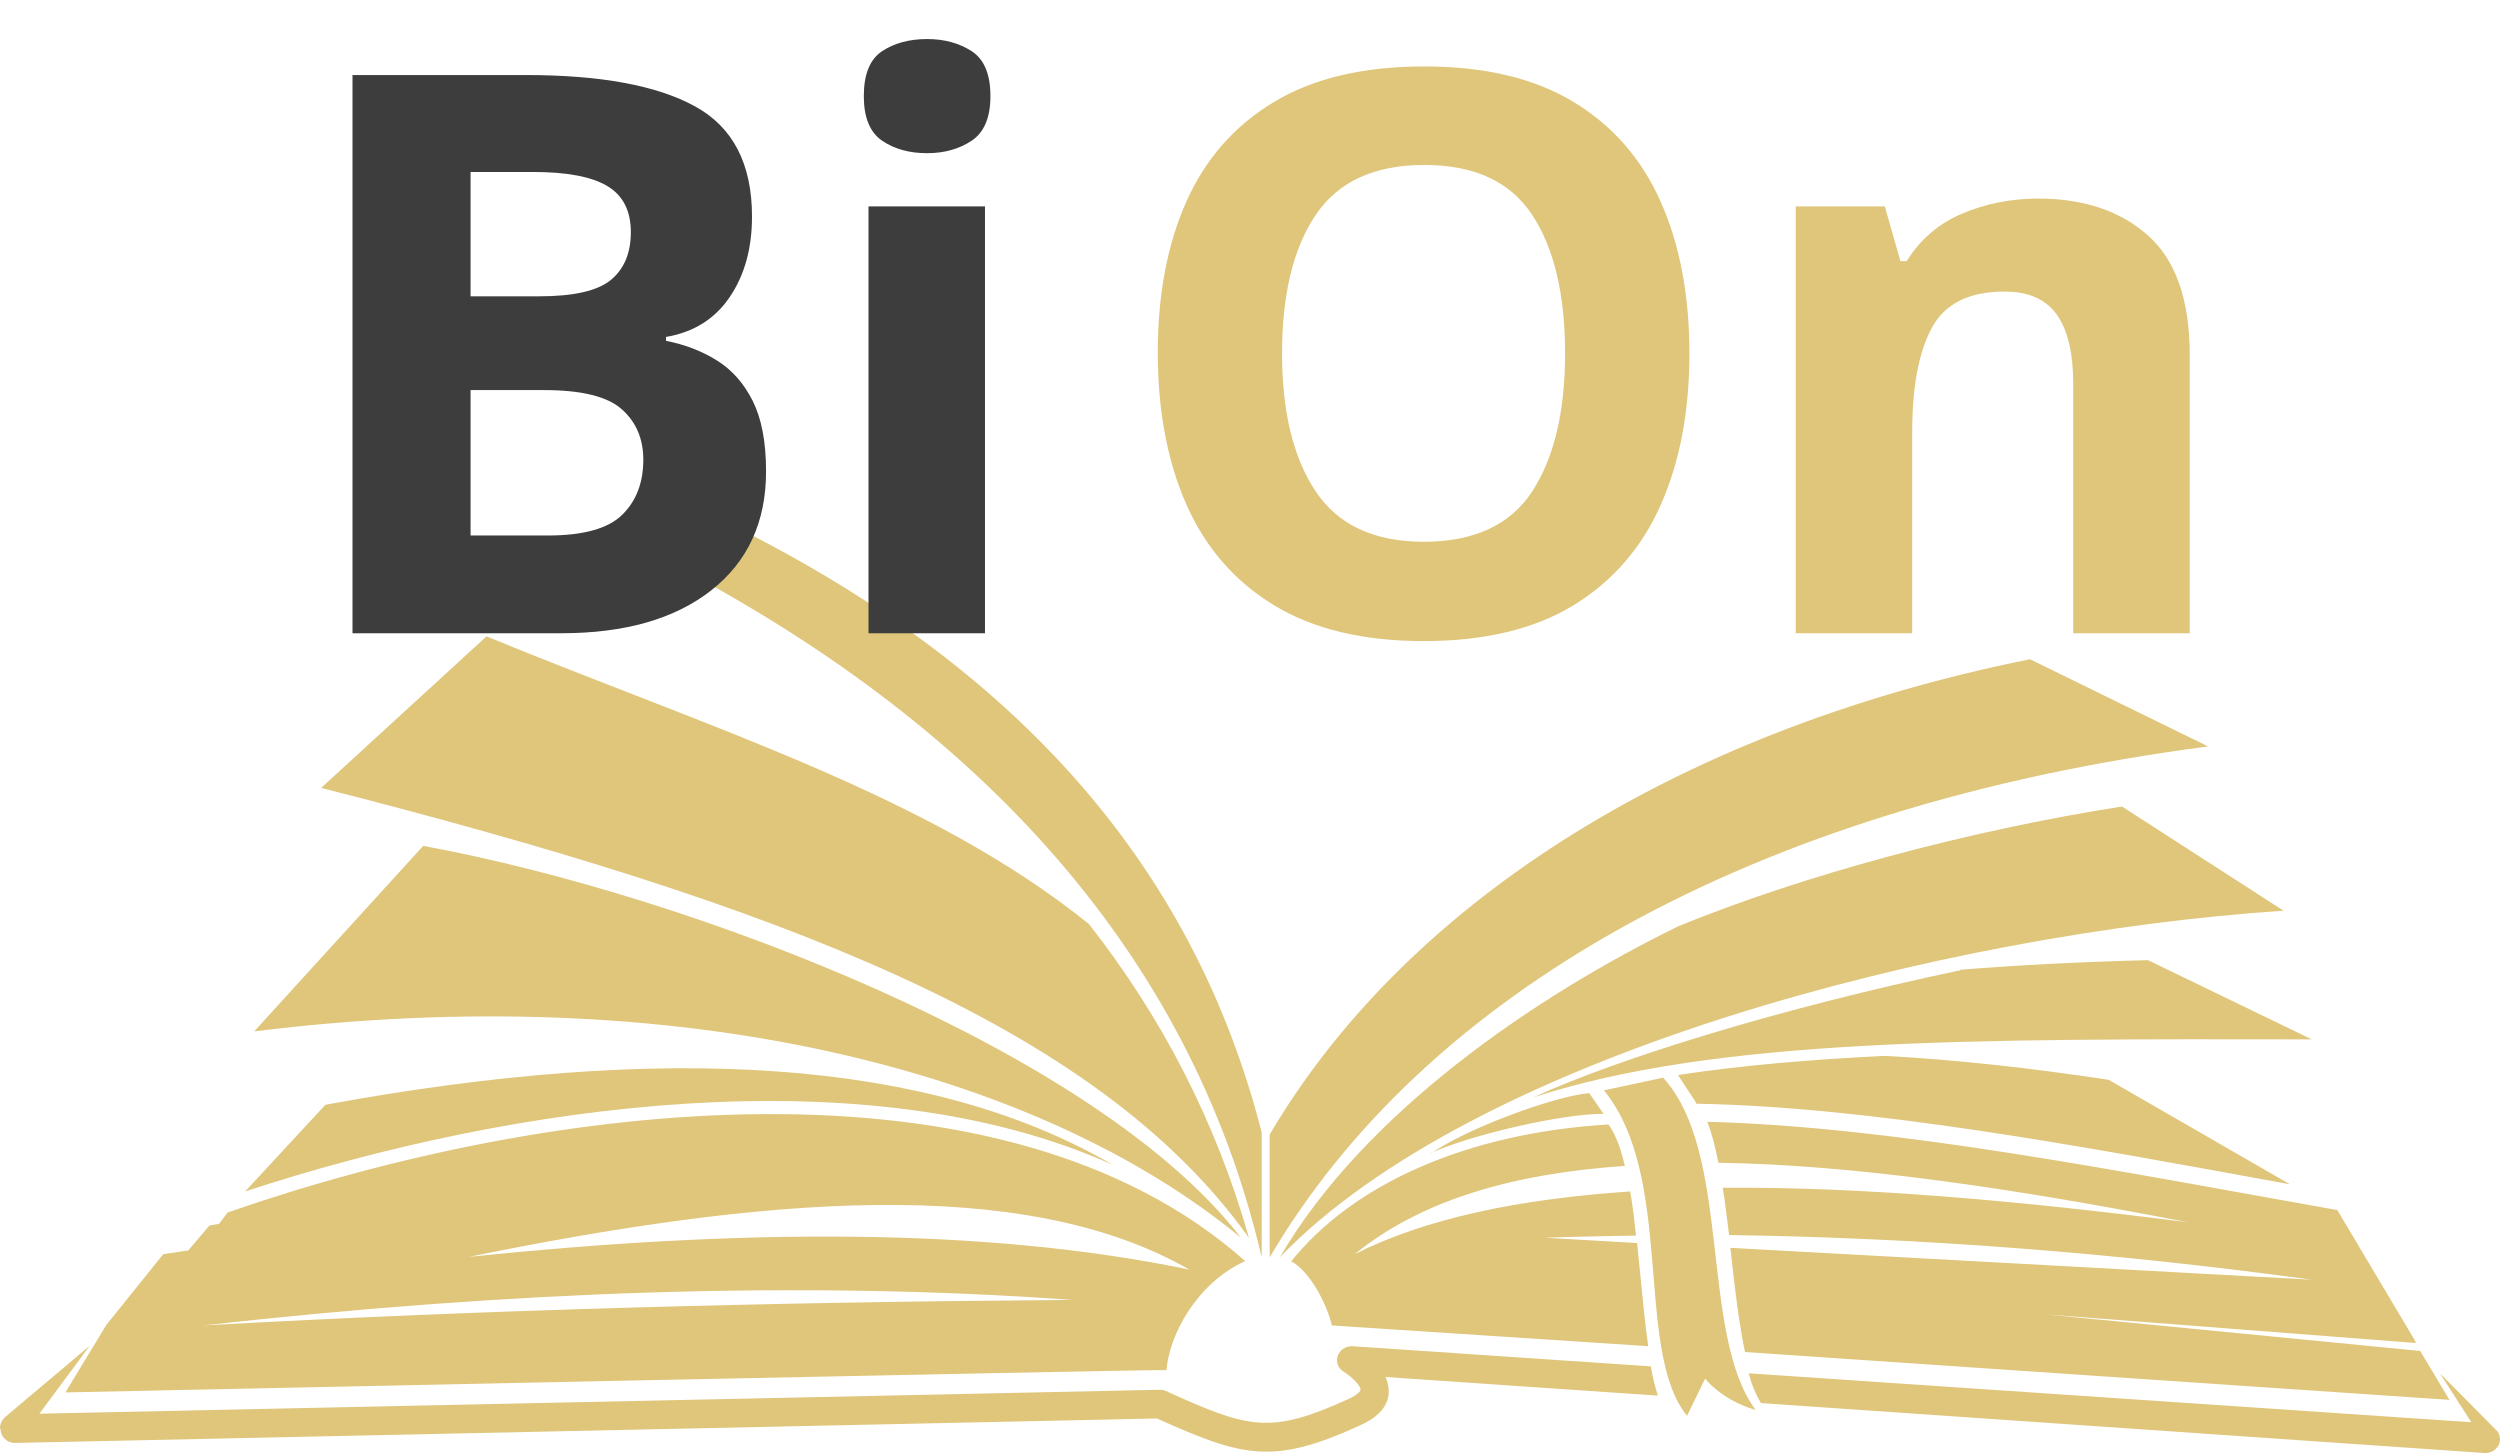
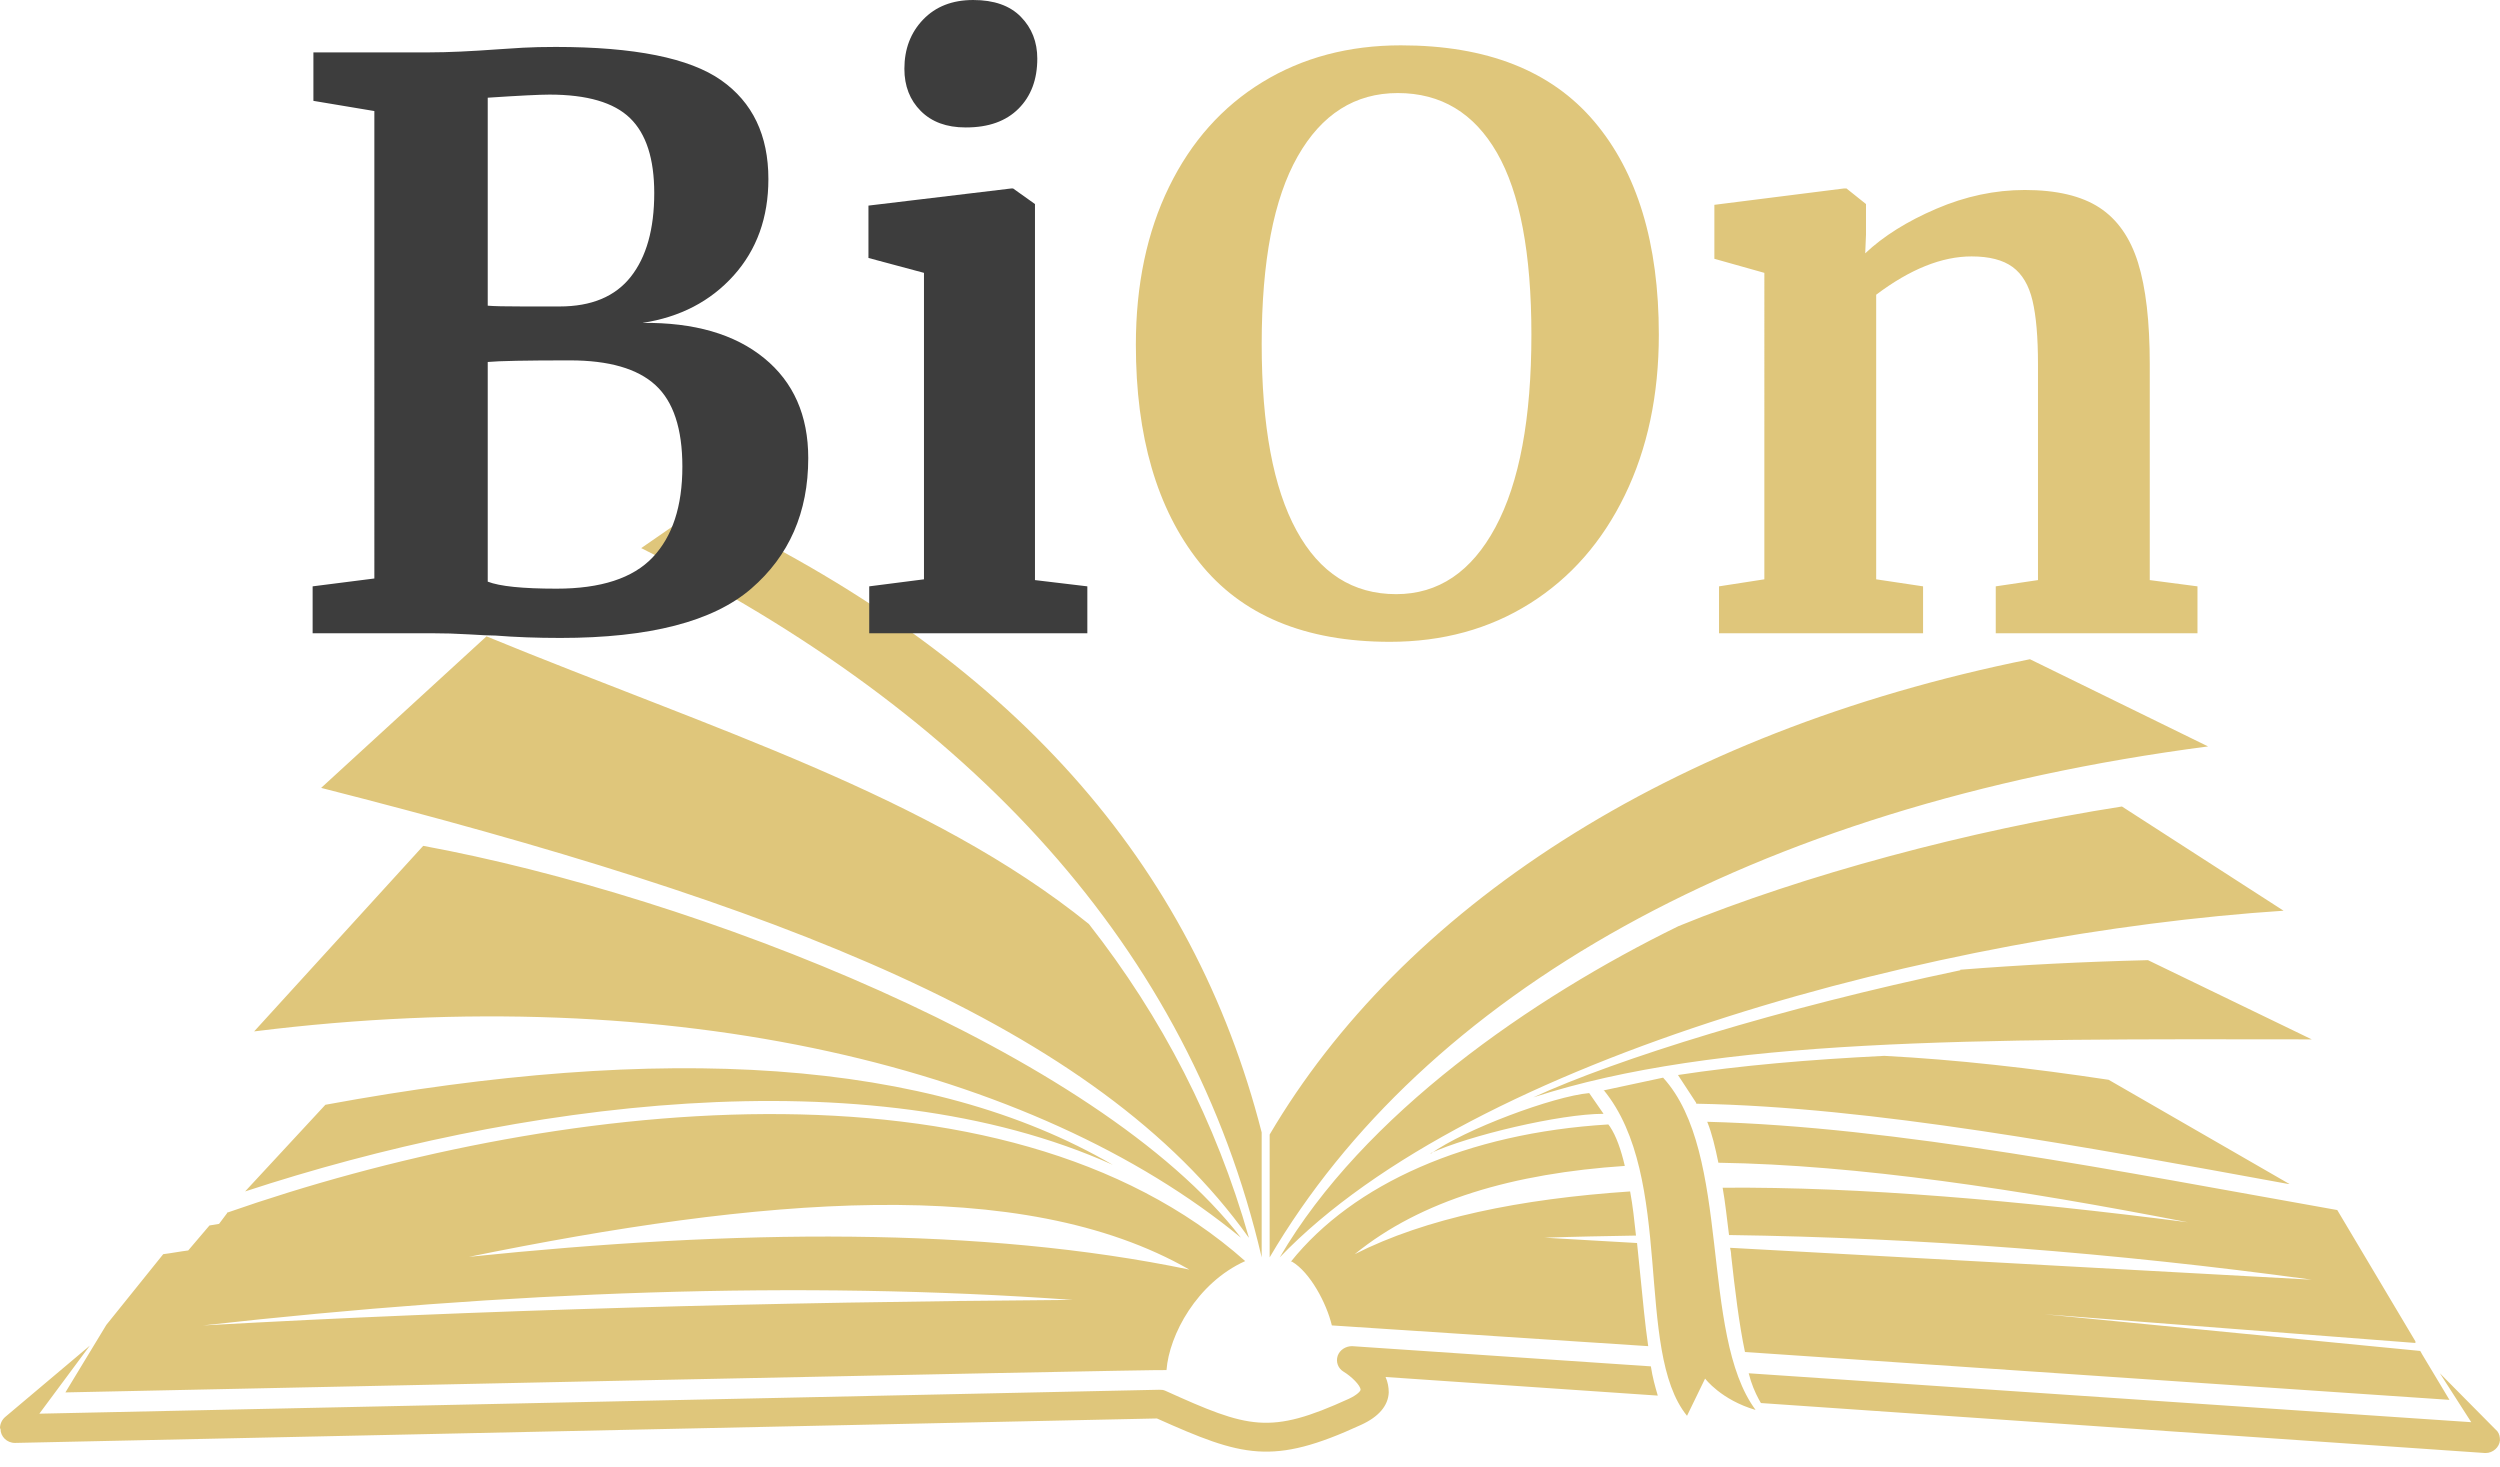
- <svg xmlns="http://www.w3.org/2000/svg" viewBox="0 0 755.594 439.165" height="439.165" width="755.594" xml:space="preserve" id="svg2" version="1.1">
-   <defs id="defs6">
-     <clipPath id="clipPath14" clipPathUnits="userSpaceOnUse">
-       <path id="path12" d="M 0,7.92 H 810 V 817.92 H 0 Z" />
-     </clipPath>
-     <clipPath id="clipPath50" clipPathUnits="userSpaceOnUse">
-       <path style="clip-rule:evenodd" id="path48" d="M 506.865,1388.04 H 2869.365 v 906.25 H 506.865 Z" />
-     </clipPath>
-     <clipPath id="clipPath62" clipPathUnits="userSpaceOnUse">
-       <path style="clip-rule:evenodd" id="path60" d="M 0,0 H 3375 V 3375 H 0 Z" />
+ <svg xmlns="http://www.w3.org/2000/svg" version="1.1" id="svg1" width="755.606" height="443.336" viewBox="0 0 755.606 443.336">
+   <defs id="defs1">
+     <clipPath clipPathUnits="userSpaceOnUse" id="clipPath14">
+       <path d="M 506.865,1388.04 H 2869.365 v 906.25 H 506.865 Z" transform="matrix(0.1991335,0,0,0.1991335,-78.13388,-140.2988)" clip-rule="evenodd" id="path14" />
    </clipPath>
  </defs>
-   <g clip-path="url(#clipPath14)" transform="matrix(1.333333,0,0,-1.333333,-162.1969,799.8444)" id="g10">
-     <g id="g16" style="display:inline">
-       <g transform="matrix(0.24,0,0,-0.24,0,817.92)" id="g18">
-         <g id="g44">
-           <g clip-path="url(#clipPath50)" id="g46">
-             <g transform="matrix(5.021758,0,0,5.021758,392.3693,704.5464)" id="g52">
-               <path id="path54" style="fill:#dfc67b;fill-opacity:1;fill-rule:nonzero;stroke:none" d="M 477.1,293.2 407.3,287.8 478,294.7 c 0,0 0.4,0.7 0.4,0.7 l 5.1,8.5 -132.5,-9 c -1.1,-5.2 -1.9,-11.8 -2.6,-18.2 0,-0.5 -0.1,-0.9 -0.2,-1.4 l 109.4,6 c -37.3,-5.1 -73.9,-7.9 -109.6,-8.4 -0.4,-3.1 -0.7,-6.1 -1.2,-8.9 25.9,-0.2 55.6,2.4 87.5,6.5 -31.9,-6.2 -62.1,-10.8 -88.3,-11.2 -0.6,-2.9 -1.2,-5.5 -2.1,-7.7 35.3,0.9 77.4,9.3 118.5,16.6 l 14.7,24.7 z m -323,-156.9 -10.7,7.4 c 62,31 103.1,75.1 116.7,133.4 v -23.5 c -12.9,-50.4 -46.7,-89.5 -106,-117.3 z m 170.3,109.3 c 13.5,16.4 5.7,49 15.7,61.3 l 3.4,-7 c 0,0 3,4 9.5,5.9 C 342.4,291.5 348.6,257.5 335.6,243.3 l -11.2,2.4 v -0.1 z m -58.6,32.3 c 3.4,2 6.5,7.8 7.5,12 l 59.5,3.9 c -0.6,-4.1 -1,-8.6 -1.5,-13.5 -0.2,-1.9 -0.4,-3.9 -0.6,-5.9 l -17.4,-1 C 319,273.2 324.8,273.1 330.5,273 c -0.3,-2.8 -0.6,-5.6 -1.1,-8.3 -20.7,1.4 -38.4,5 -51.8,11.8 12.5,-10.2 29.9,-15.2 50.8,-16.6 -0.7,-3 -1.6,-5.6 -2.8,-7.4 l -0.3,-0.4 c -26.6,1.6 -48,11.2 -59.7,25.8 z m -33.7,-18.2 c -34.5,-20.1 -84.6,-23 -148.1,-11.3 l -15.1,16.3 c 50.5,-16.6 117,-25.8 163.2,-5 z m 24.1,13.7 c -27,-35 -102.9,-64.3 -153.8,-73.7 l -31.8,34.9 c 79.3,-9.9 147,7 185.6,38.8 z M 65.5,268.7 c 60.4,-21.1 145.9,-31.4 191.5,9.1 -9.1,4.1 -14.3,13.9 -14.8,20.5 -0.4,-0.2 -207.1,4.2 -207.1,4.2 l 7.7,-12.7 10.7,-13.3 c 1.6,-0.2 3.1,-0.5 4.7,-0.7 l 4,-4.7 1.8,-0.3 1.5,-2 z m 159,16.4 C 173.1,281.4 118.3,283.5 61,289.9 112.9,287 167.5,285.5 224.5,285.1 Z M 111,277 c 50.3,-5.2 96.5,-5.7 135.5,2.4 -31.6,-18.1 -81,-13.5 -135.5,-2.4 z m 180.9,-19.5 c 7.1,-3.3 24.3,-7.4 32.5,-7.4 l -2.7,-3.9 c -6.7,0.6 -23.4,6.8 -29.8,11.4 z M 22.9,309.4 c 0,1.4 1.2,2.6 2.7,2.6 l 214.8,-4.6 c 16.1,7.2 21.7,8.9 38.4,1.2 3.3,-1.5 5.1,-3.6 5.2,-6.1 0,-1 -0.2,-2 -0.6,-2.9 l 51.2,3.5 c -0.5,-1.7 -1,-3.5 -1.3,-5.5 l -56.2,-3.8 c -1.2,0 -2.3,0.7 -2.7,1.8 -0.4,1.2 0.1,2.4 1.1,3 1.5,0.9 3.2,2.6 3.2,3.4 0,0.2 -0.5,0.9 -2.2,1.7 -14.9,6.8 -18.8,5.6 -34.5,-1.5 C 241.6,302 241.2,302 240.8,302 l -210.6,4.5 9.5,-12.8 -15.9,13.4 c -0.6,0.5 -1,1.3 -1,2.1 z m 430.5,-46.1 -34,-19.6 c -14.6,-2.2 -28.7,-3.8 -42.2,-4.5 -14.1,0.7 -27,1.8 -38.8,3.6 l 3.4,5.2 c 0,0 0,0.2 0.1,0.2 33.1,0.6 72.4,8 111.3,15.1 z m 36.9,50.6 c 1.4,0 2.6,-1.1 2.7,-2.4 0,-0.6 -0.1,-1.2 -0.5,-1.7 -0.2,-0.2 -0.4,-0.4 -0.6,-0.6 l -10.2,-10.3 5.9,9.2 -135.9,-9.2 c 0.5,2 1.2,3.6 1.9,4.9 l 0.4,0.7 136.2,9.4 c 0,0 0.1,0 0.2,0 h -0.1 z M 261.6,254 v 23.1 c 28.9,-49.2 90,-84.8 176.5,-96.1 l -33.5,-16.4 c -68.5,13.8 -118.3,47.4 -143,89.4 z m -3.9,19.4 c -6.2,-21.8 -16.3,-41.4 -30.1,-59 -30,-24.2 -70.7,-36.6 -113.3,-54.1 l -31.1,28.5 C 168.8,210.6 229,233.2 257.6,273.3 Z M 338.5,214.8 c -27.6,13.5 -59.3,35.4 -75,62.3 36.4,-37.9 125,-61 188.8,-65.2 L 421.9,192.3 C 393.1,196.8 362,205.2 338.5,214.8 Z m 53,8.3 c -33.8,7.1 -64.7,16.7 -80.3,23.9 34.5,-11.2 82.8,-11 146.4,-10.9 l -30.8,-14.9 c -12.2,0.3 -24,0.9 -35.3,1.8 l -3e-5,0.1 z" />
-             </g>
-           </g>
-         </g>
-         <g id="g56">
-           <g clip-path="url(#clipPath62)" id="g58">
-             <g transform="matrix(3.538368,0,0,3.538368,694.6704,728.1382)" id="g64">
-               <text id="text68" style="font-variant:normal;font-weight:bold;font-size:208.68px;font-family:Merriweather;-inkscape-font-specification:Merriweather-Bold;writing-mode:lr-tb;display:inline;fill:#3d3d3d;fill-opacity:1;fill-rule:nonzero;stroke:none" transform="translate(22.23438,220)">
-                 <tspan id="tspan66" y="0" x="0 148.157">Bi</tspan>
-               </text>
-               <text id="text72" style="font-variant:normal;font-weight:bold;font-size:208.68px;font-family:Merriweather;-inkscape-font-specification:Merriweather-Bold;writing-mode:lr-tb;display:inline;fill:#dfc67b;fill-opacity:1;fill-rule:nonzero;stroke:none" transform="translate(243.8594,220)">
-                 <tspan id="tspan70" y="0" x="0 152.957">On</tspan>
-               </text>
-             </g>
-           </g>
-         </g>
+   <g id="g9" transform="translate(-1262.197,-290.7148)">
+     <g id="BION">
+       <path id="path13" d="M 477.1,293.2 407.3,287.8 478,294.7 c 0,0 0.4,0.7 0.4,0.7 l 5.1,8.5 -132.5,-9 c -1.1,-5.2 -1.9,-11.8 -2.6,-18.2 0,-0.5 -0.1,-0.9 -0.2,-1.4 l 109.4,6 c -37.3,-5.1 -73.9,-7.9 -109.6,-8.4 -0.4,-3.1 -0.7,-6.1 -1.2,-8.9 25.9,-0.2 55.6,2.4 87.5,6.5 -31.9,-6.2 -62.1,-10.8 -88.3,-11.2 -0.6,-2.9 -1.2,-5.5 -2.1,-7.7 35.3,0.9 77.4,9.3 118.5,16.6 l 14.7,24.7 z m -323,-156.9 -10.7,7.4 c 62,31 103.1,75.1 116.7,133.4 v -23.5 c -12.9,-50.4 -46.7,-89.5 -106,-117.3 z m 170.3,109.3 c 13.5,16.4 5.7,49 15.7,61.3 l 3.4,-7 c 0,0 3,4 9.5,5.9 C 342.4,291.5 348.6,257.5 335.6,243.3 l -11.2,2.4 v -0.1 z m -58.6,32.3 c 3.4,2 6.5,7.8 7.5,12 l 59.5,3.9 c -0.6,-4.1 -1,-8.6 -1.5,-13.5 -0.2,-1.9 -0.4,-3.9 -0.6,-5.9 l -17.4,-1 C 319,273.2 324.8,273.1 330.5,273 c -0.3,-2.8 -0.6,-5.6 -1.1,-8.3 -20.7,1.4 -38.4,5 -51.8,11.8 12.5,-10.2 29.9,-15.2 50.8,-16.6 -0.7,-3 -1.6,-5.6 -2.8,-7.4 l -0.3,-0.4 c -26.6,1.6 -48,11.2 -59.7,25.8 z m -33.7,-18.2 c -34.5,-20.1 -84.6,-23 -148.1,-11.3 l -15.1,16.3 c 50.5,-16.6 117,-25.8 163.2,-5 z m 24.1,13.7 c -27,-35 -102.9,-64.3 -153.8,-73.7 l -31.8,34.9 c 79.3,-9.9 147,7 185.6,38.8 z M 65.5,268.7 c 60.4,-21.1 145.9,-31.4 191.5,9.1 -9.1,4.1 -14.3,13.9 -14.8,20.5 -0.4,-0.2 -207.1,4.2 -207.1,4.2 l 7.7,-12.7 10.7,-13.3 c 1.6,-0.2 3.1,-0.5 4.7,-0.7 l 4,-4.7 1.8,-0.3 1.5,-2 z m 159,16.4 C 173.1,281.4 118.3,283.5 61,289.9 112.9,287 167.5,285.5 224.5,285.1 Z M 111,277 c 50.3,-5.2 96.5,-5.7 135.5,2.4 -31.6,-18.1 -81,-13.5 -135.5,-2.4 z m 180.9,-19.5 c 7.1,-3.3 24.3,-7.4 32.5,-7.4 l -2.7,-3.9 c -6.7,0.6 -23.4,6.8 -29.8,11.4 z M 22.9,309.4 c 0,1.4 1.2,2.6 2.7,2.6 l 214.8,-4.6 c 16.1,7.2 21.7,8.9 38.4,1.2 3.3,-1.5 5.1,-3.6 5.2,-6.1 0,-1 -0.2,-2 -0.6,-2.9 l 51.2,3.5 c -0.5,-1.7 -1,-3.5 -1.3,-5.5 l -56.2,-3.8 c -1.2,0 -2.3,0.7 -2.7,1.8 -0.4,1.2 0.1,2.4 1.1,3 1.5,0.9 3.2,2.6 3.2,3.4 0,0.2 -0.5,0.9 -2.2,1.7 -14.9,6.8 -18.8,5.6 -34.5,-1.5 C 241.6,302 241.2,302 240.8,302 l -210.6,4.5 9.5,-12.8 -15.9,13.4 c -0.6,0.5 -1,1.3 -1,2.1 z m 430.5,-46.1 -34,-19.6 c -14.6,-2.2 -28.7,-3.8 -42.2,-4.5 -14.1,0.7 -27,1.8 -38.8,3.6 l 3.4,5.2 c 0,0 0,0.2 0.1,0.2 33.1,0.6 72.4,8 111.3,15.1 z m 36.9,50.6 c 1.4,0 2.6,-1.1 2.7,-2.4 0,-0.6 -0.1,-1.2 -0.5,-1.7 -0.2,-0.2 -0.4,-0.4 -0.6,-0.6 l -10.2,-10.3 5.9,9.2 -135.9,-9.2 c 0.5,2 1.2,3.6 1.9,4.9 l 0.4,0.7 136.2,9.4 c 0,0 0.1,0 0.2,0 h -0.1 z M 261.6,254 v 23.1 c 28.9,-49.2 90,-84.8 176.5,-96.1 l -33.5,-16.4 c -68.5,13.8 -118.3,47.4 -143,89.4 z m -3.9,19.4 c -6.2,-21.8 -16.3,-41.4 -30.1,-59 -30,-24.2 -70.7,-36.6 -113.3,-54.1 l -31.1,28.5 C 168.8,210.6 229,233.2 257.6,273.3 Z M 338.5,214.8 c -27.6,13.5 -59.3,35.4 -75,62.3 36.4,-37.9 125,-61 188.8,-65.2 L 421.9,192.3 C 393.1,196.8 362,205.2 338.5,214.8 Z m 53,8.3 c -33.8,7.1 -64.7,16.7 -80.3,23.9 34.5,-11.2 82.8,-11 146.4,-10.9 l -30.8,-14.9 c -12.2,0.3 -24,0.9 -35.3,1.8 l -3e-5,0.1 z" style="fill:#dfc67b;fill-opacity:1;fill-rule:nonzero;stroke:none" transform="matrix(1.606962,0,0,1.606962,1225.558,225.4549)" clip-path="url(#clipPath14)" />
+       <g id="g14">
+         <g id="g15" />
+         <path id="path15" d="m 24.617,-139.39 -16.27,-2.719 v -12.944 H 39.438 c 4.726,0 10.85,-0.276 18.367,-0.828 1.801,-0.138 3.954,-0.276 6.458,-0.414 2.512,-0.138 5.437,-0.207 8.777,-0.207 21.003,0 35.713,2.96 44.131,8.873 8.418,5.906 12.627,14.703 12.627,26.385 0,10.295 -3.098,18.888 -9.287,25.778 -6.193,6.883 -14.296,11.091 -24.315,12.627 13.772,-0.145 24.584,2.981 32.443,9.384 7.866,6.403 11.799,15.311 11.799,26.716 0,14.462 -5.078,26.078 -15.235,34.844 -10.157,8.77 -27.13,13.151 -50.921,13.151 -6.258,0 -12.03,-0.214 -17.319,-0.635 -1.39,0 -3.753,-0.107 -7.093,-0.317 C 46.531,0.1 43.123,9.1930672e-5 39.645,9.1930672e-5 H 8.141 V -12.516 l 16.477,-2.098 z m 30.263,51.956 c 1.525,0.138 4.657,0.207 9.398,0.207 h 9.798 c 8.49,0 14.821,-2.639 18.988,-7.921 4.174,-5.289 6.265,-12.737 6.265,-22.342 0,-9.18 -2.16,-15.856 -6.472,-20.023 -4.305,-4.174 -11.467,-6.265 -21.486,-6.265 -2.65,0 -8.149,0.276 -16.491,0.828 z m 0,73.662 c 3.202,1.252 9.322,1.877 18.367,1.877 11.819,0 20.372,-2.781 25.653,-8.349 5.289,-5.565 7.935,-13.634 7.935,-24.205 0,-10.157 -2.401,-17.422 -7.203,-21.803 -4.795,-4.388 -12.406,-6.582 -22.838,-6.582 -11.685,0 -18.988,0.145 -21.914,0.428 z M 182.382,-135.015 c -5.006,0 -8.97,-1.456 -11.895,-4.374 -2.926,-2.926 -4.388,-6.682 -4.388,-11.274 0,-5.289 1.67,-9.674 5.009,-13.151 3.34,-3.478 7.79,-5.216 13.358,-5.216 5.565,0 9.805,1.497 12.723,4.485 2.926,2.991 4.388,6.714 4.388,11.164 0,5.568 -1.67,10.019 -5.009,13.358 -3.34,3.34 -8,5.009 -13.979,5.009 z m -11.053,38.818 -14.821,-3.974 v -13.979 l 38.184,-4.581 h 0.414 l 5.851,4.167 v 100.378 l 13.979,1.67 V 9.1930672e-5 H 156.714 V -12.516 l 14.614,-1.877 z m 0,0" style="fill:#3d3d3d;fill-opacity:1;fill-rule:nonzero;stroke:none" aria-label="Bi" transform="matrix(1.132278,0,0,1.132278,1347.47,482.1054)" />
+         <g id="g16" />
+         <path id="path16" d="m 74.076,2.291 c -22.68,0 -39.653,-7.093 -50.921,-21.279 C 11.894,-33.181 6.264,-52.521 6.264,-77.002 c 0,-15.997 2.953,-30.045 8.859,-42.144 5.913,-12.106 14.227,-21.431 24.936,-27.972 10.715,-6.541 23.032,-9.812 36.942,-9.812 22.952,0 40.164,6.786 51.638,20.354 11.481,13.562 17.222,32.512 17.222,56.854 0,16.146 -3.029,30.442 -9.08,42.889 -6.044,12.447 -14.496,22.079 -25.35,28.896 C 100.585,-1.118 88.13,2.291 74.076,2.291 Z M 76.173,-144.192 c -11.409,0 -20.313,5.637 -26.716,16.905 -6.403,11.26 -9.605,27.955 -9.605,50.079 0,21.841 3.095,38.432 9.287,49.775 6.189,11.336 15.059,17.001 26.606,17.001 11.267,0 20.099,-5.948 26.495,-17.843 6.403,-11.895 9.605,-29.041 9.605,-51.445 0,-21.7 -3.06,-37.87 -9.177,-48.506 -6.12,-10.643 -14.952,-15.966 -26.495,-15.966 z m 97.857,47.995 -13.344,-3.753 v -14.407 l 34.637,-4.374 h 0.621 l 5.216,4.167 v 8.142 l -0.207,5.009 c 4.864,-4.588 11.195,-8.556 18.988,-11.895 7.79,-3.34 15.652,-5.009 23.584,-5.009 8.48,0 15.124,1.566 19.927,4.692 4.802,3.129 8.242,8.031 10.322,14.71 2.087,6.679 3.133,15.725 3.133,27.13 v 57.6 l 12.737,1.67 V 9.1930672e-5 H 235.797 V -12.516 l 11.274,-1.67 v -57.6 c 0,-7.231 -0.49,-12.896 -1.463,-17.001 -0.976,-4.112 -2.753,-7.107 -5.327,-8.984 -2.567,-1.877 -6.217,-2.815 -10.943,-2.815 -7.931,0 -16.418,3.409 -25.46,10.226 v 75.967 l 12.516,1.877 V 9.1930672e-5 H 161.927 V -12.516 l 12.102,-1.877 z m 0,0" style="fill:#dfc67b;fill-opacity:1;fill-rule:nonzero;stroke:none" aria-label="On" transform="matrix(1.132278,0,0,1.132278,1598.411,482.1054)" />
      </g>
+     </g>
+     <g id="g17">
+       <path id="path17" d="m 121.648,267.382 h 566.705 v 217.409 h -566.705 z" style="fill:#000000;fill-opacity:0;fill-rule:nonzero;stroke:none" transform="matrix(1.333333,0,0,-1.333333,1100,1090.56)" />
    </g>
  </g>
</svg>
